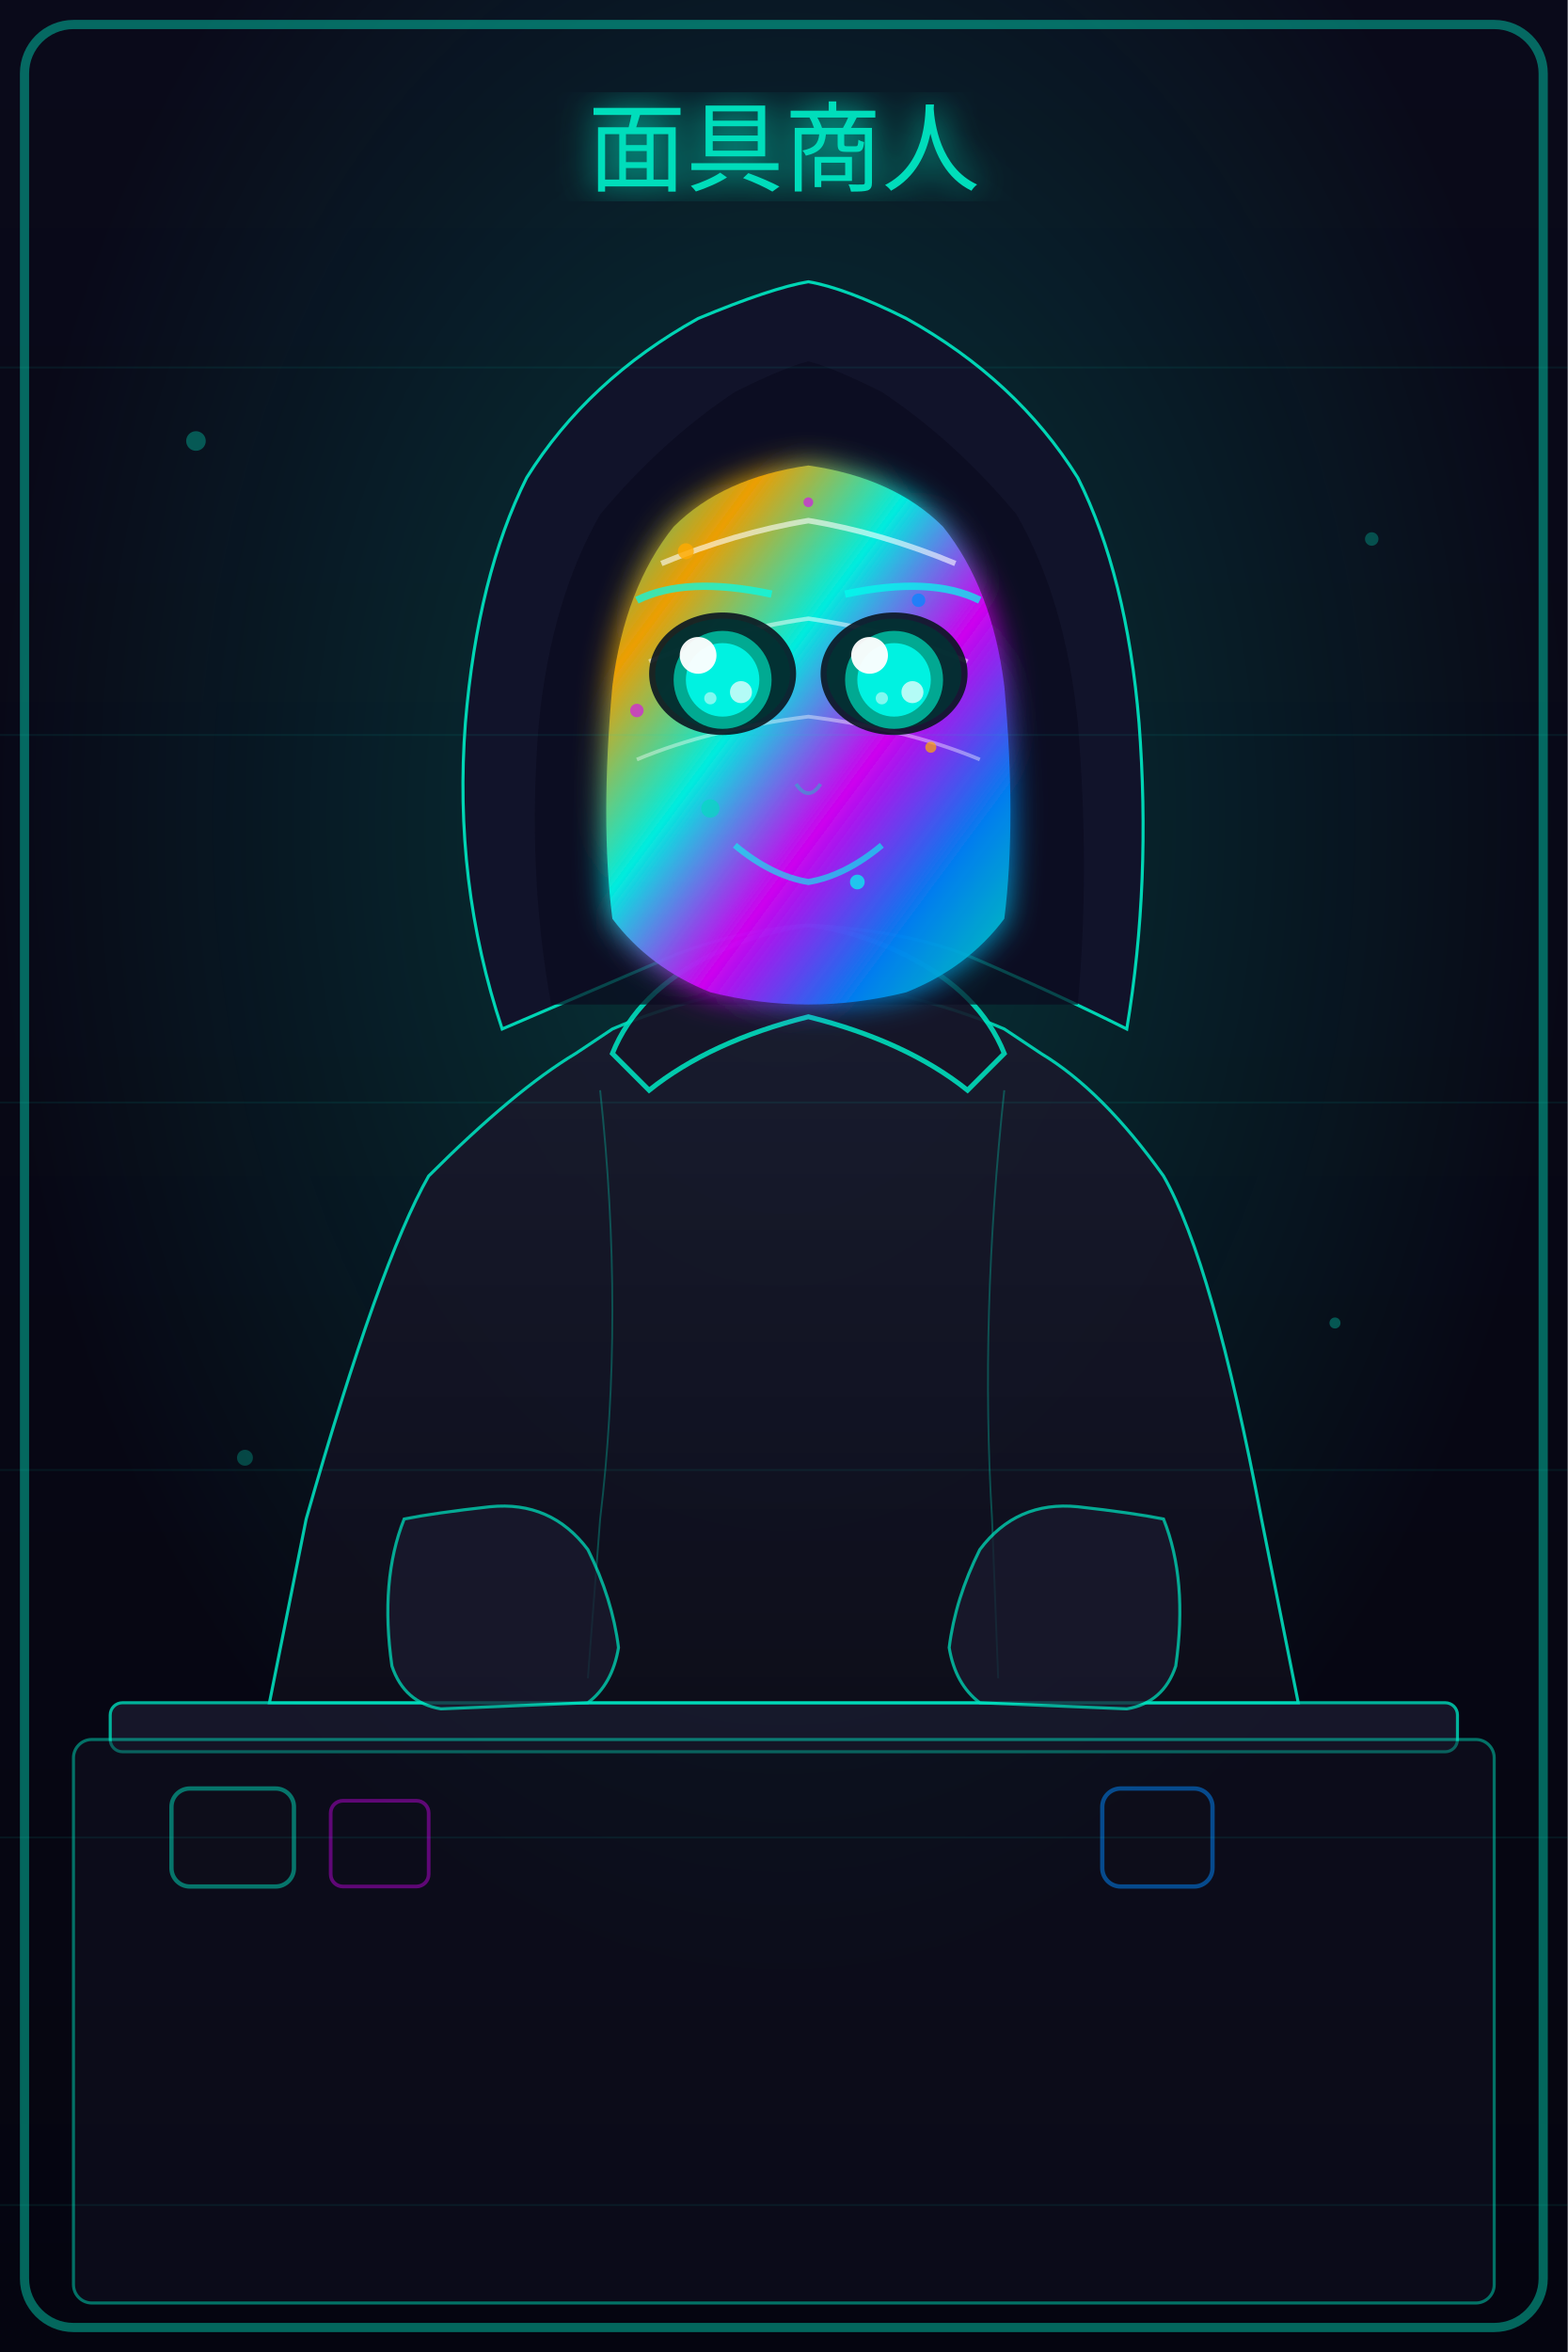
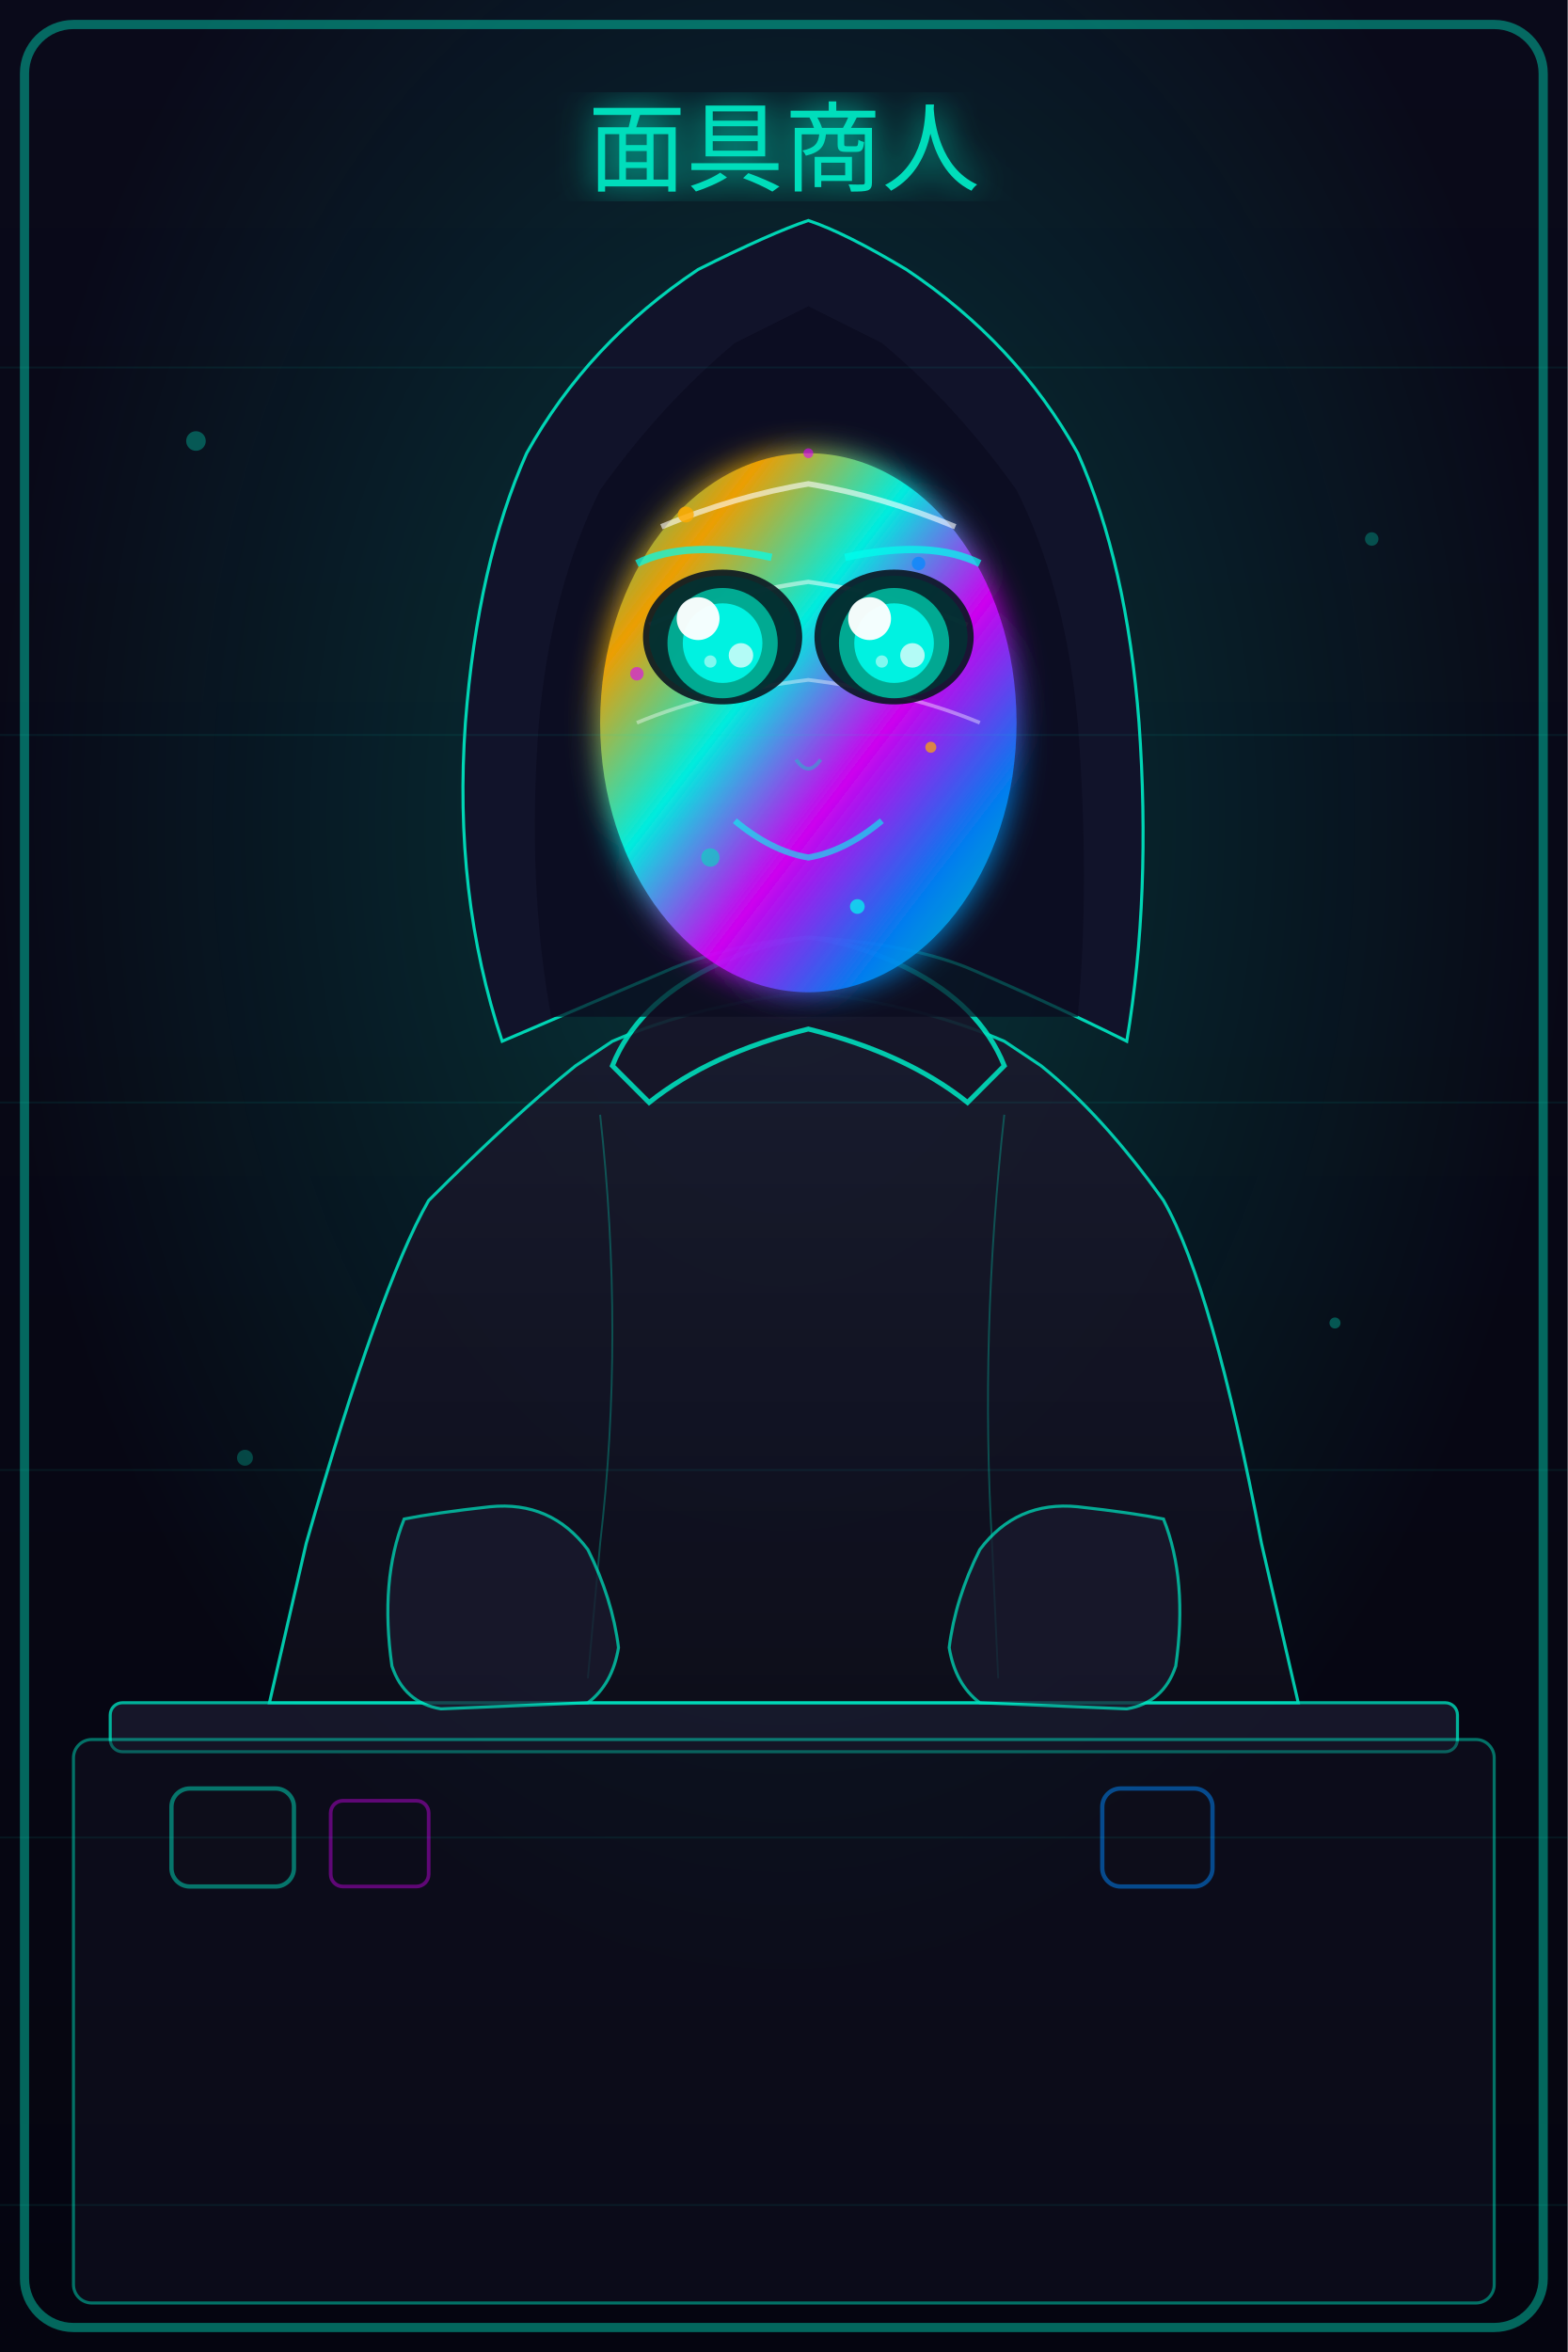
<svg xmlns="http://www.w3.org/2000/svg" width="256" height="384" viewBox="0 0 256 384">
  <defs>
    <linearGradient id="mi_bg" x1="0" y1="0" x2="0" y2="1">
      <stop offset="0%" stop-color="#0a0a1a" />
      <stop offset="100%" stop-color="#050510" />
    </linearGradient>
    <linearGradient id="mi_mask_holo" x1="0" y1="0" x2="1" y2="1">
      <stop offset="0%" stop-color="#00ddbb" />
      <stop offset="20%" stop-color="#ffaa00" />
      <stop offset="40%" stop-color="#00ffee" />
      <stop offset="60%" stop-color="#dd00ff" />
      <stop offset="80%" stop-color="#0088ff" />
      <stop offset="100%" stop-color="#00ddbb" />
    </linearGradient>
    <linearGradient id="mi_robe" x1="0" y1="0" x2="0" y2="1">
      <stop offset="0%" stop-color="#1a1a2e" />
      <stop offset="100%" stop-color="#0d0d1a" />
    </linearGradient>
    <radialGradient id="mi_glow" cx="0.5" cy="0.35" r="0.5">
      <stop offset="0%" stop-color="#00ddbb" stop-opacity="0.22" />
      <stop offset="100%" stop-color="#00ddbb" stop-opacity="0" />
    </radialGradient>
    <filter id="mi_neon">
      <feGaussianBlur stdDeviation="3" result="blur" />
      <feMerge>
        <feMergeNode in="blur" />
        <feMergeNode in="SourceGraphic" />
      </feMerge>
    </filter>
    <filter id="mi_holo_glow">
      <feGaussianBlur stdDeviation="2.5" result="blur" />
      <feColorMatrix in="blur" type="matrix" values="1.2 0 0 0 0  0 1.2 0 0 0  0 0 1.2 0 0  0 0 0 1 0" result="bright" />
      <feMerge>
        <feMergeNode in="bright" />
        <feMergeNode in="SourceGraphic" />
      </feMerge>
    </filter>
  </defs>
  <rect width="256" height="384" fill="url(#mi_bg)" />
  <rect width="256" height="384" fill="url(#mi_glow)" />
  <rect x="4" y="4" width="248" height="376" rx="8" fill="none" stroke="#00ddbb" stroke-width="1.5" opacity="0.45" />
  <text x="128" y="30" font-family="monospace" font-size="16" fill="#00ddbb" text-anchor="middle" filter="url(#mi_neon)">面具商人</text>
  <rect x="18" y="278" width="220" height="8" rx="2" fill="#1a1a2e" stroke="#00ddbb" stroke-width="0.5" opacity="0.8" />
  <rect x="12" y="284" width="232" height="92" rx="3" fill="#111122" stroke="#00ddbb" stroke-width="0.5" opacity="0.5" />
  <rect x="28" y="292" width="20" height="16" rx="3" fill="#0d0d1a" stroke="#00ddbb" stroke-width="0.7" opacity="0.5" />
  <rect x="54" y="294" width="16" height="14" rx="2" fill="#0d0d1a" stroke="#dd00ff" stroke-width="0.6" opacity="0.4" />
  <rect x="180" y="292" width="18" height="16" rx="3" fill="#0d0d1a" stroke="#0088ff" stroke-width="0.7" opacity="0.5" />
-   <path d="M70,192 Q62,206 50,248 L44,278 H212 L206,248 Q198,206 190,192 Q180,178 170,172 L164,168 Q150,162 132,160 Q114,162 100,168 L94,172 Q84,178 70,192 Z" fill="url(#mi_robe)" stroke="#00ddbb" stroke-width="0.5" opacity="0.9" />
-   <path d="M98,178 Q102,215 98,248 L96,274" fill="none" stroke="#00ddbb" stroke-width="0.3" opacity="0.3" />
-   <path d="M164,178 Q160,215 162,248 L163,274" fill="none" stroke="#00ddbb" stroke-width="0.3" opacity="0.3" />
-   <path d="M100,172 Q104,162 116,156 Q124,152 132,151 Q140,152 148,156 Q160,162 164,172 L158,178 Q148,170 132,166 Q116,170 106,178 Z" fill="#151528" stroke="#00ddbb" stroke-width="0.8" opacity="0.9" />
-   <path d="M82,168 Q74,144 76,118 Q78,94 86,78 Q96,62 114,52 Q126,47 132,46 Q138,47 148,52 Q166,62 176,78 Q184,94 186,118 Q188,144 184,168 Q172,162 158,156 Q148,152 132,151 Q120,152 110,156 Q96,162 82,168 Z" fill="#12122a" stroke="#00ddbb" stroke-width="0.5" opacity="0.95" />
-   <path d="M90,164 Q86,142 88,118 Q90,98 98,84 Q108,72 120,64 Q128,60 132,59 Q136,60 144,64 Q156,72 166,84 Q174,98 176,118 Q178,142 176,164" fill="#0a0a1e" opacity="0.7" />
-   <path d="M100,150 Q98,134 100,112 Q102,96 110,86 Q118,78 132,76 Q146,78 154,86 Q162,96 164,112 Q166,134 164,150 Q158,158 148,162 Q140,164 132,164 Q124,164 116,162 Q106,158 100,150 Z" fill="url(#mi_mask_holo)" opacity="0.92" filter="url(#mi_holo_glow)" />
-   <path d="M108,92 Q120,87 132,85 Q144,87 156,92" fill="none" stroke="#ffffff" stroke-width="0.9" opacity="0.6" />
-   <path d="M106,108 Q118,103 132,101 Q146,103 158,108" fill="none" stroke="#ffffff" stroke-width="0.7" opacity="0.5" />
-   <path d="M104,124 Q116,119 132,117 Q148,119 160,124" fill="none" stroke="#ffffff" stroke-width="0.6" opacity="0.4" />
-   <ellipse cx="118" cy="110" rx="12" ry="10" fill="#0a1520" opacity="0.9" />
-   <ellipse cx="118" cy="110" rx="11" ry="9" fill="#003333" opacity="0.8" />
-   <ellipse cx="118" cy="111" rx="8" ry="8" fill="#00ddbb" opacity="0.7" />
-   <ellipse cx="118" cy="111" rx="6" ry="6" fill="#00ffee" opacity="0.85" />
-   <circle cx="114" cy="107" r="3" fill="#ffffff" opacity="0.95" />
-   <circle cx="121" cy="113" r="1.8" fill="#ffffff" opacity="0.7" />
-   <circle cx="116" cy="114" r="1" fill="#ffffff" opacity="0.5" />
-   <ellipse cx="146" cy="110" rx="12" ry="10" fill="#0a1520" opacity="0.9" />
-   <ellipse cx="146" cy="110" rx="11" ry="9" fill="#003333" opacity="0.8" />
-   <ellipse cx="146" cy="111" rx="8" ry="8" fill="#00ddbb" opacity="0.7" />
-   <ellipse cx="146" cy="111" rx="6" ry="6" fill="#00ffee" opacity="0.85" />
-   <circle cx="142" cy="107" r="3" fill="#ffffff" opacity="0.95" />
-   <circle cx="149" cy="113" r="1.8" fill="#ffffff" opacity="0.7" />
-   <circle cx="144" cy="114" r="1" fill="#ffffff" opacity="0.5" />
-   <path d="M104,98 Q112,94 126,97" fill="none" stroke="#00ffee" stroke-width="1.2" opacity="0.7" />
-   <path d="M138,97 Q152,94 160,98" fill="none" stroke="#00ffee" stroke-width="1.2" opacity="0.7" />
-   <path d="M130,128 Q132,131 134,128" fill="none" stroke="#00ddbb" stroke-width="0.6" opacity="0.4" />
-   <path d="M120,138 Q126,143 132,144 Q138,143 144,138" fill="none" stroke="#00ffee" stroke-width="1" opacity="0.6" />
-   <circle cx="112" cy="90" r="1.3" fill="#ffaa00" opacity="0.8" />
-   <circle cx="150" cy="98" r="1.1" fill="#0088ff" opacity="0.7" />
-   <circle cx="116" cy="132" r="1.5" fill="#00ddbb" opacity="0.6" />
+   <path d="M70,196 Q62,210 50,252 L44,278 H212 L206,252 Q198,210 190,196 Q180,182 170,174 L164,170 Q150,164 132,162 Q114,164 100,170 L94,174 Q84,182 70,196 Z" fill="url(#mi_robe)" stroke="#00ddbb" stroke-width="0.5" opacity="0.9" />
+   <path d="M98,182 Q102,218 98,252 L96,274" fill="none" stroke="#00ddbb" stroke-width="0.3" opacity="0.3" />
+   <path d="M164,182 Q160,218 162,252 L163,274" fill="none" stroke="#00ddbb" stroke-width="0.3" opacity="0.3" />
+   <path d="M100,174 Q104,164 116,158 Q124,154 132,153 Q140,154 148,158 Q160,164 164,174 L158,180 Q148,172 132,168 Q116,172 106,180 Z" fill="#151528" stroke="#00ddbb" stroke-width="0.8" opacity="0.9" />
+   <path d="M82,170 Q74,146 76,118 Q78,92 86,74 Q96,56 114,44 Q126,38 132,36 Q138,38 148,44 Q166,56 176,74 Q184,92 186,118 Q188,146 184,170 Q172,164 158,158 Q148,154 132,153 Q120,154 110,158 Q96,164 82,170 Z" fill="#12122a" stroke="#00ddbb" stroke-width="0.5" opacity="0.95" />
+   <path d="M90,166 Q86,144 88,118 Q90,96 98,80 Q108,66 120,56 Q128,52 132,50 Q136,52 144,56 Q156,66 166,80 Q174,96 176,118 Q178,144 176,166" fill="#0a0a1e" opacity="0.7" />
+   <ellipse cx="132" cy="118" rx="34" ry="44" fill="url(#mi_mask_holo)" opacity="0.92" filter="url(#mi_holo_glow)" />
+   <path d="M108,86 Q120,81 132,79 Q144,81 156,86" fill="none" stroke="#ffffff" stroke-width="0.9" opacity="0.6" />
+   <path d="M106,102 Q118,97 132,95 Q146,97 158,102" fill="none" stroke="#ffffff" stroke-width="0.7" opacity="0.5" />
+   <path d="M104,118 Q116,113 132,111 Q148,113 160,118" fill="none" stroke="#ffffff" stroke-width="0.6" opacity="0.4" />
+   <ellipse cx="118" cy="104" rx="13" ry="11" fill="#0a1520" opacity="0.9" />
+   <ellipse cx="118" cy="104" rx="12" ry="10" fill="#003333" opacity="0.8" />
+   <ellipse cx="118" cy="105" rx="9" ry="9" fill="#00ddbb" opacity="0.7" />
+   <ellipse cx="118" cy="105" rx="6.5" ry="6.5" fill="#00ffee" opacity="0.85" />
+   <circle cx="114" cy="101" r="3.5" fill="#ffffff" opacity="0.95" />
+   <circle cx="121" cy="107" r="2" fill="#ffffff" opacity="0.7" />
+   <circle cx="116" cy="108" r="1" fill="#ffffff" opacity="0.5" />
+   <ellipse cx="146" cy="104" rx="13" ry="11" fill="#0a1520" opacity="0.9" />
+   <ellipse cx="146" cy="104" rx="12" ry="10" fill="#003333" opacity="0.8" />
+   <ellipse cx="146" cy="105" rx="9" ry="9" fill="#00ddbb" opacity="0.7" />
+   <ellipse cx="146" cy="105" rx="6.5" ry="6.5" fill="#00ffee" opacity="0.85" />
+   <circle cx="142" cy="101" r="3.5" fill="#ffffff" opacity="0.95" />
+   <circle cx="149" cy="107" r="2" fill="#ffffff" opacity="0.7" />
+   <circle cx="144" cy="108" r="1" fill="#ffffff" opacity="0.5" />
+   <path d="M104,92 Q112,88 126,91" fill="none" stroke="#00ffee" stroke-width="1.2" opacity="0.7" />
+   <path d="M138,91 Q152,88 160,92" fill="none" stroke="#00ffee" stroke-width="1.2" opacity="0.7" />
+   <path d="M130,124 Q132,127 134,124" fill="none" stroke="#00ddbb" stroke-width="0.6" opacity="0.4" />
+   <path d="M120,134 Q126,139 132,140 Q138,139 144,134" fill="none" stroke="#00ffee" stroke-width="1" opacity="0.6" />
+   <circle cx="112" cy="84" r="1.3" fill="#ffaa00" opacity="0.8" />
+   <circle cx="150" cy="92" r="1.1" fill="#0088ff" opacity="0.7" />
+   <circle cx="116" cy="140" r="1.5" fill="#00ddbb" opacity="0.6" />
  <circle cx="152" cy="122" r="0.9" fill="#ffaa00" opacity="0.7" />
-   <circle cx="104" cy="116" r="1.1" fill="#dd00ff" opacity="0.6" />
-   <circle cx="140" cy="144" r="1.2" fill="#00ffee" opacity="0.7" />
-   <circle cx="132" cy="82" r="0.8" fill="#dd00ff" opacity="0.6" />
+   <circle cx="104" cy="110" r="1.1" fill="#dd00ff" opacity="0.6" />
+   <circle cx="140" cy="148" r="1.2" fill="#00ffee" opacity="0.7" />
+   <circle cx="132" cy="74" r="0.8" fill="#dd00ff" opacity="0.6" />
  <path d="M66,248 Q62,258 64,272 Q66,278 72,279 L96,278 Q100,275 101,269 Q100,261 96,253 Q90,245 80,246 Q71,247 66,248 Z" fill="#1a1a2e" stroke="#00ddbb" stroke-width="0.5" opacity="0.75" />
  <path d="M190,248 Q194,258 192,272 Q190,278 184,279 L160,278 Q156,275 155,269 Q156,261 160,253 Q166,245 176,246 Q185,247 190,248 Z" fill="#1a1a2e" stroke="#00ddbb" stroke-width="0.5" opacity="0.75" />
  <circle cx="32" cy="72" r="1.6" fill="#00ddbb" opacity="0.35" />
  <circle cx="224" cy="88" r="1.1" fill="#00ddbb" opacity="0.3" />
  <circle cx="40" cy="238" r="1.3" fill="#00ddbb" opacity="0.28" />
  <circle cx="218" cy="216" r="0.9" fill="#00ddbb" opacity="0.35" />
  <line x1="0" y1="60" x2="256" y2="60" stroke="#00ddbb" stroke-width="0.3" opacity="0.08" />
  <line x1="0" y1="120" x2="256" y2="120" stroke="#00ddbb" stroke-width="0.3" opacity="0.08" />
  <line x1="0" y1="180" x2="256" y2="180" stroke="#00ddbb" stroke-width="0.3" opacity="0.08" />
  <line x1="0" y1="240" x2="256" y2="240" stroke="#00ddbb" stroke-width="0.3" opacity="0.08" />
  <line x1="0" y1="300" x2="256" y2="300" stroke="#00ddbb" stroke-width="0.3" opacity="0.08" />
  <line x1="0" y1="360" x2="256" y2="360" stroke="#00ddbb" stroke-width="0.3" opacity="0.08" />
</svg>
